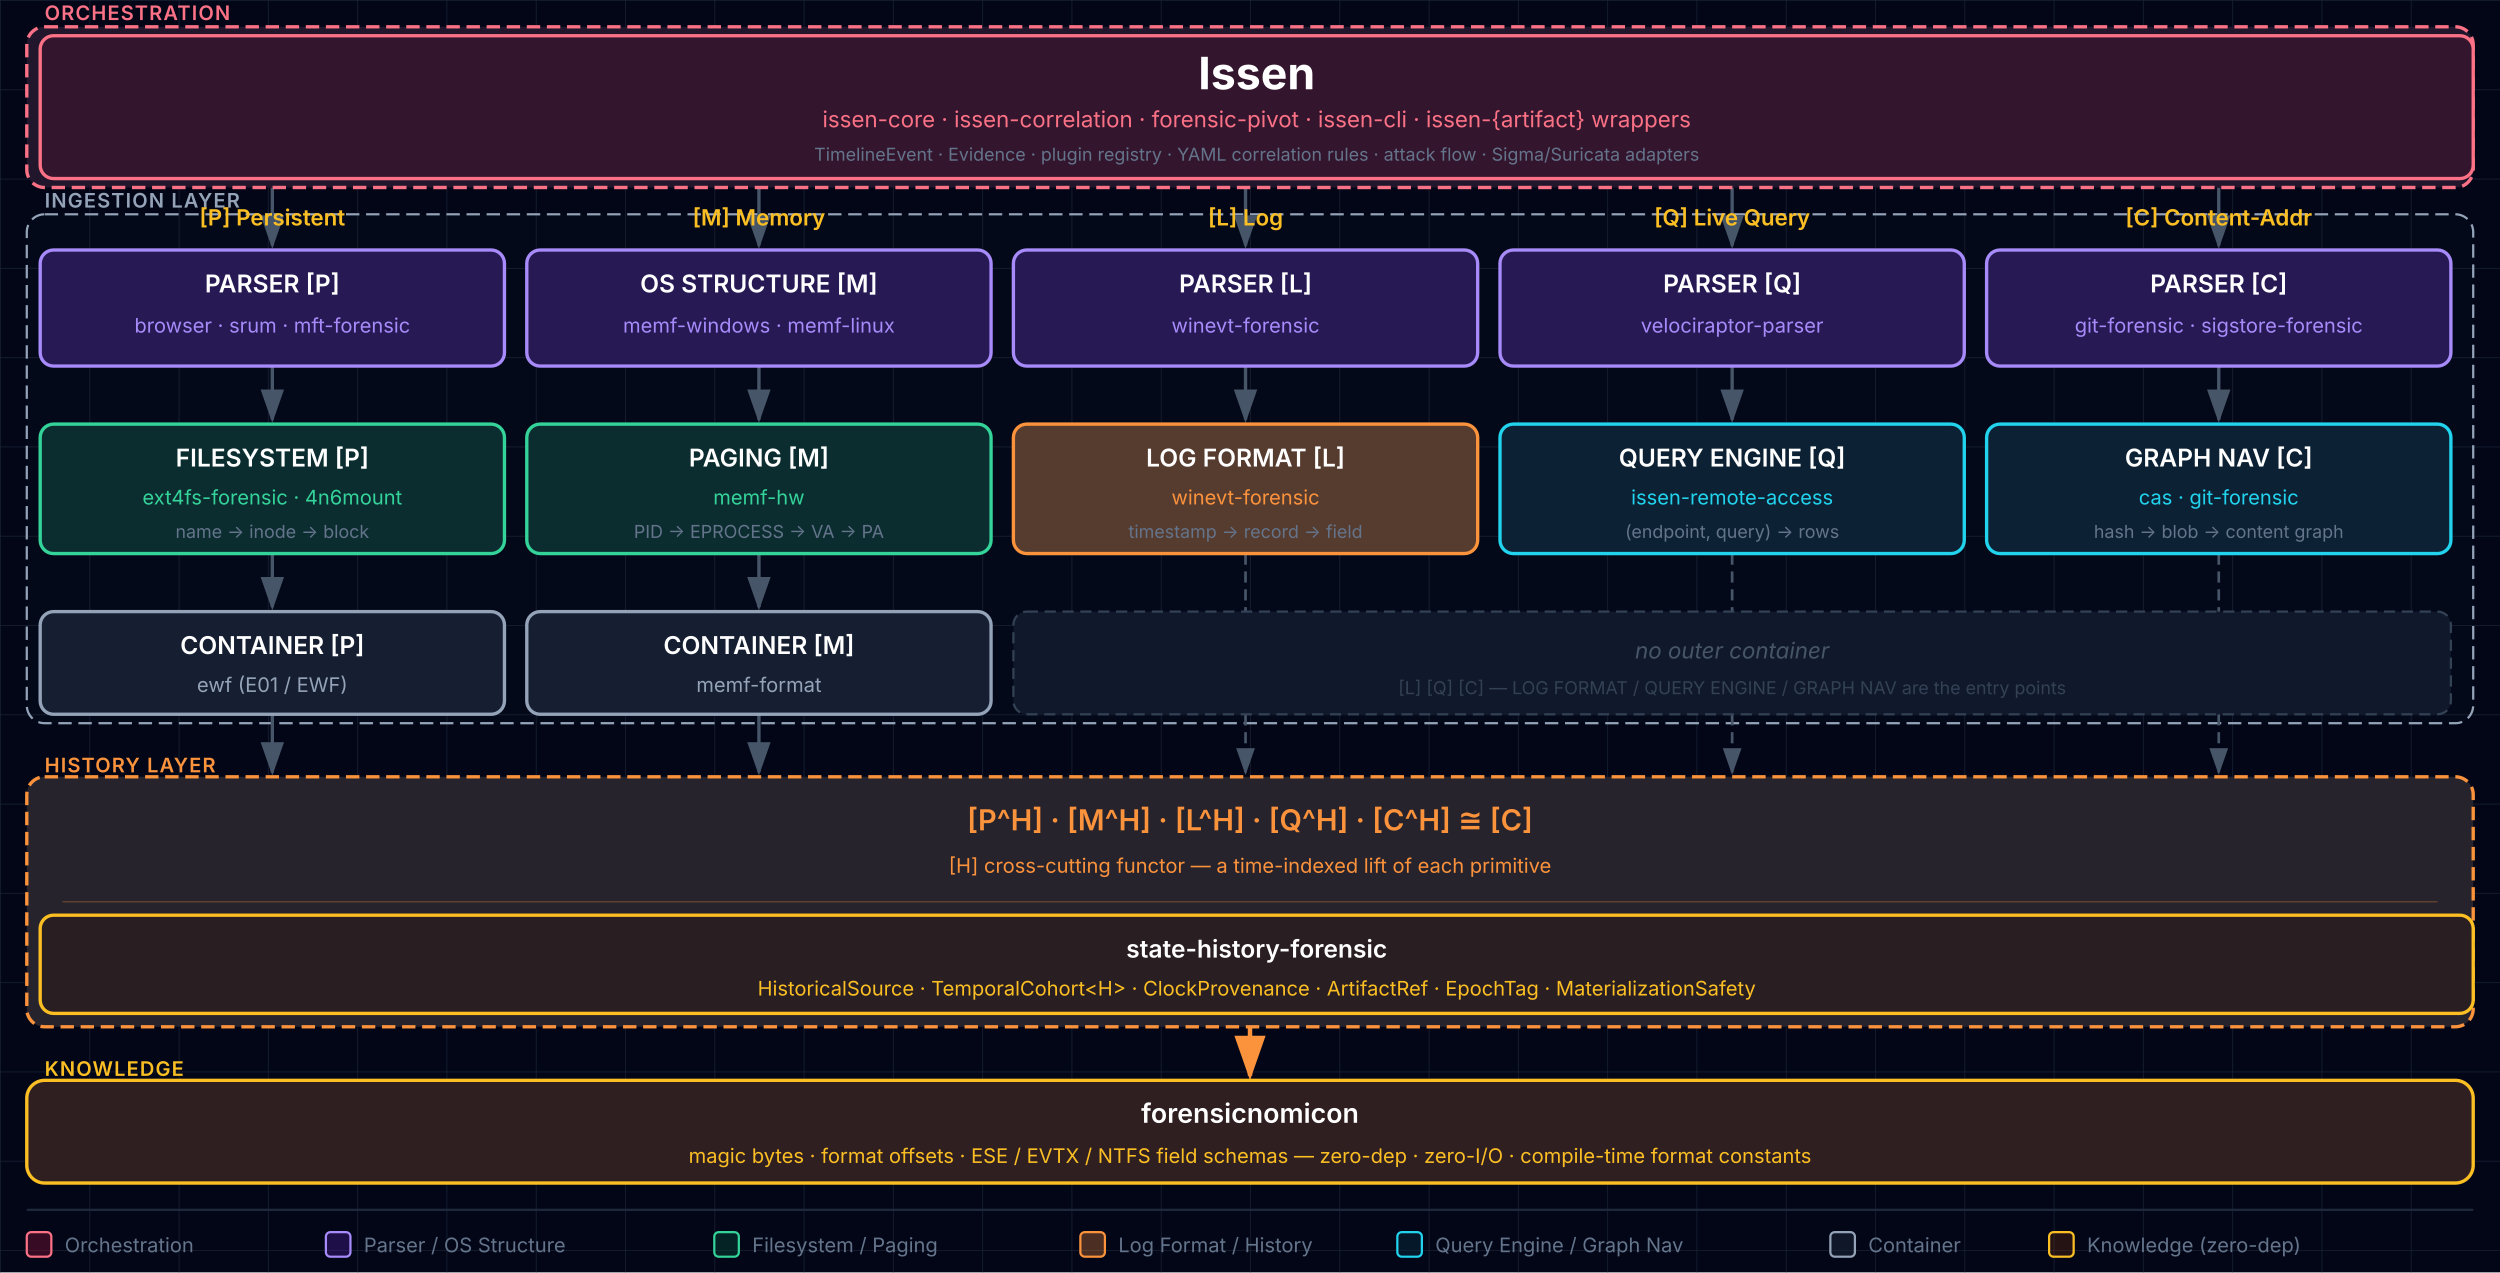
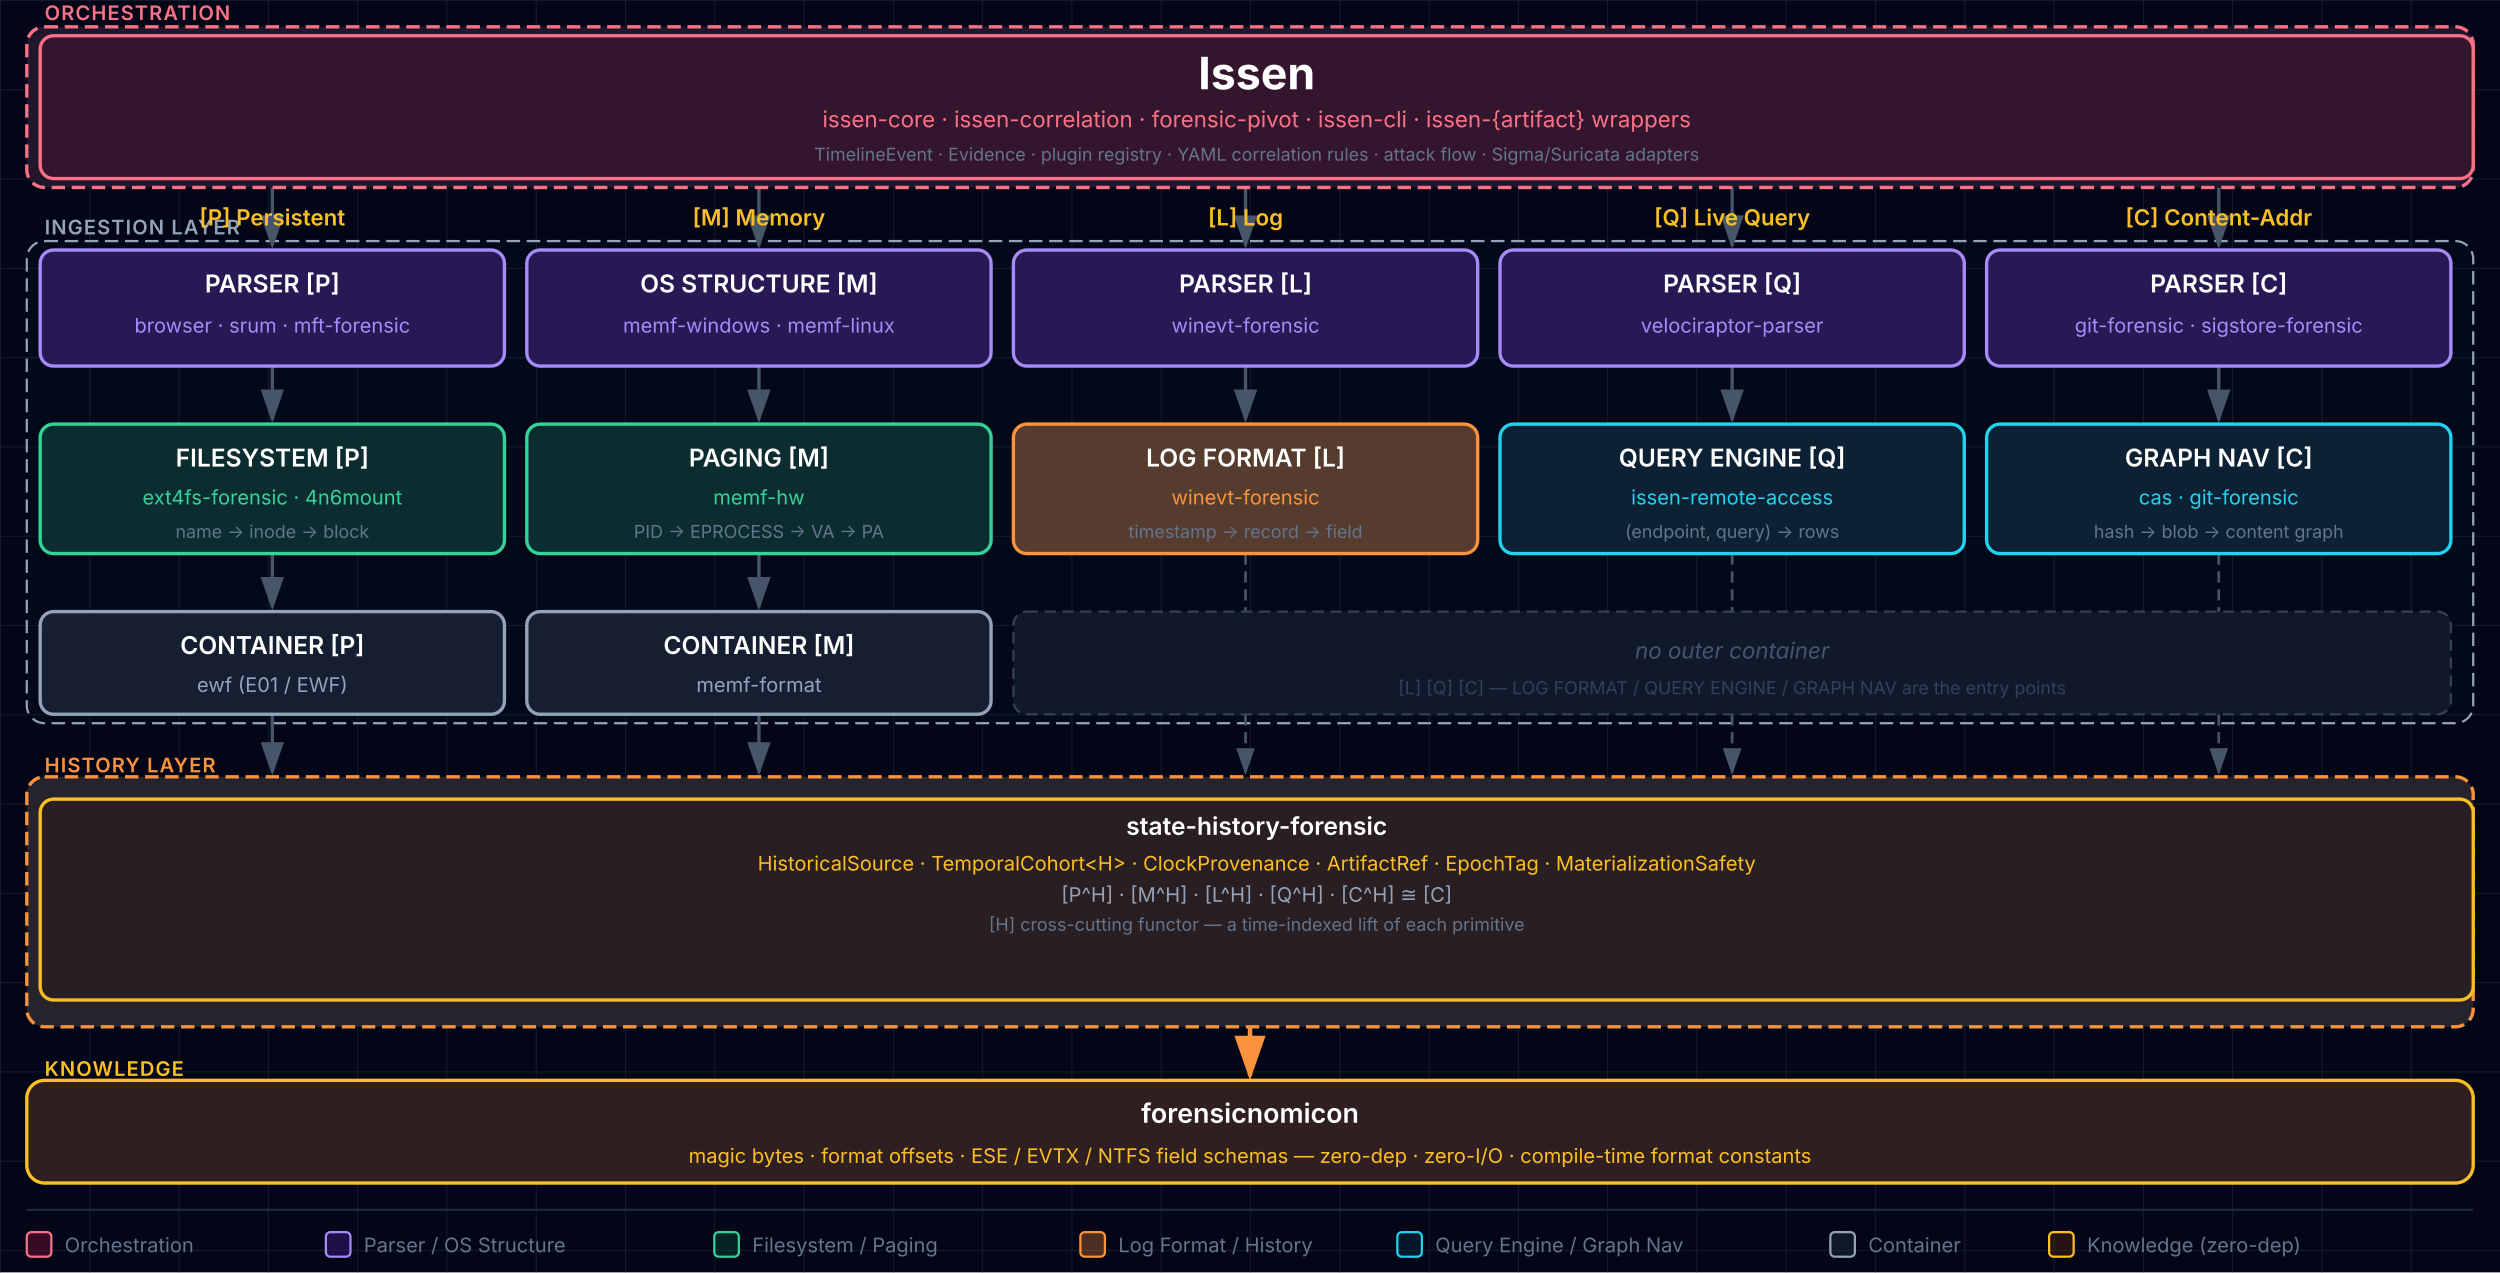
<svg xmlns="http://www.w3.org/2000/svg" viewBox="0 0 1120 570" style="width:100%;height:auto;font-family:'Inter',system-ui,sans-serif;">
  <defs>
    <pattern id="grid" width="40" height="40" patternUnits="userSpaceOnUse">
      <path d="M 40 0 L 0 0 0 40" fill="none" stroke="#1e293b" stroke-width="0.5" />
    </pattern>
    <marker id="arr" markerWidth="10" markerHeight="7" refX="9" refY="3.5" orient="auto">
      <polygon points="0 0,10 3.5,0 7" fill="#475569" />
    </marker>
    <marker id="arr-orange" markerWidth="10" markerHeight="7" refX="9" refY="3.5" orient="auto">
      <polygon points="0 0,10 3.5,0 7" fill="#fb923c" />
    </marker>
  </defs>
  <rect width="1120" height="570" fill="#020617" />
  <rect width="1120" height="570" fill="url(#grid)" />
-   <rect x="12" y="96" width="1096" height="228" rx="8" fill="rgba(30,41,59,0.08)" stroke="#94a3b8" stroke-width="1" stroke-dasharray="6,3" />
-   <text x="20" y="93" fill="#94a3b8" font-size="9" font-weight="600" letter-spacing="0.5">INGESTION LAYER</text>
+   <rect x="12" y="108" width="1096" height="216" rx="8" fill="rgba(30,41,59,0.08)" stroke="#94a3b8" stroke-width="1" stroke-dasharray="6,3" />
+   <text x="20" y="105" fill="#94a3b8" font-size="9" font-weight="600" letter-spacing="0.5">INGESTION LAYER</text>
  <line x1="122" y1="84" x2="122" y2="110" stroke="#475569" stroke-width="1.5" marker-end="url(#arr)" />
  <line x1="340" y1="84" x2="340" y2="110" stroke="#475569" stroke-width="1.5" marker-end="url(#arr)" />
  <line x1="558" y1="84" x2="558" y2="110" stroke="#475569" stroke-width="1.5" marker-end="url(#arr)" />
  <line x1="776" y1="84" x2="776" y2="110" stroke="#475569" stroke-width="1.5" marker-end="url(#arr)" />
  <line x1="994" y1="84" x2="994" y2="110" stroke="#475569" stroke-width="1.5" marker-end="url(#arr)" />
  <line x1="122" y1="164" x2="122" y2="188" stroke="#475569" stroke-width="1.5" marker-end="url(#arr)" />
  <line x1="340" y1="164" x2="340" y2="188" stroke="#475569" stroke-width="1.5" marker-end="url(#arr)" />
  <line x1="558" y1="164" x2="558" y2="188" stroke="#475569" stroke-width="1.5" marker-end="url(#arr)" />
  <line x1="776" y1="164" x2="776" y2="188" stroke="#475569" stroke-width="1.5" marker-end="url(#arr)" />
  <line x1="994" y1="164" x2="994" y2="188" stroke="#475569" stroke-width="1.5" marker-end="url(#arr)" />
  <line x1="122" y1="248" x2="122" y2="272" stroke="#475569" stroke-width="1.5" marker-end="url(#arr)" />
  <line x1="340" y1="248" x2="340" y2="272" stroke="#475569" stroke-width="1.5" marker-end="url(#arr)" />
  <line x1="558" y1="248" x2="558" y2="346" stroke="#475569" stroke-width="1.2" stroke-dasharray="5,3" marker-end="url(#arr)" />
  <line x1="776" y1="248" x2="776" y2="346" stroke="#475569" stroke-width="1.2" stroke-dasharray="5,3" marker-end="url(#arr)" />
  <line x1="994" y1="248" x2="994" y2="346" stroke="#475569" stroke-width="1.2" stroke-dasharray="5,3" marker-end="url(#arr)" />
  <line x1="122" y1="320" x2="122" y2="346" stroke="#475569" stroke-width="1.5" marker-end="url(#arr)" />
  <line x1="340" y1="320" x2="340" y2="346" stroke="#475569" stroke-width="1.5" marker-end="url(#arr)" />
  <line x1="560" y1="460" x2="560" y2="482" stroke="#fb923c" stroke-width="2" marker-end="url(#arr-orange)" />
  <rect x="12" y="12" width="1096" height="72" rx="8" fill="#0f172a" />
  <rect x="12" y="12" width="1096" height="72" rx="8" fill="rgba(136,19,55,0.15)" stroke="#fb7185" stroke-width="1.5" stroke-dasharray="6,3" />
  <text x="20" y="9" fill="#fb7185" font-size="9" font-weight="600" letter-spacing="0.5">ORCHESTRATION</text>
  <rect x="18" y="16" width="1090" height="64" rx="6" fill="#0f172a" />
  <rect x="18" y="16" width="1090" height="64" rx="6" fill="rgba(136,19,55,0.3)" stroke="#fb7185" stroke-width="1.5" />
  <text x="563" y="40" fill="white" font-size="20" font-weight="700" text-anchor="middle">Issen</text>
  <text x="563" y="57" fill="#fb7185" font-size="10" text-anchor="middle">issen-core · issen-correlation · forensic-pivot · issen-cli · issen-{artifact} wrappers</text>
  <text x="563" y="72" fill="#64748b" font-size="8" text-anchor="middle">TimelineEvent · Evidence · plugin registry · YAML correlation rules · attack flow · Sigma/Suricata adapters</text>
  <text x="122" y="101" fill="#fbbf24" font-size="10" font-weight="600" text-anchor="middle">[P] Persistent</text>
  <text x="340" y="101" fill="#fbbf24" font-size="10" font-weight="600" text-anchor="middle">[M] Memory</text>
  <text x="558" y="101" fill="#fbbf24" font-size="10" font-weight="600" text-anchor="middle">[L] Log</text>
  <text x="776" y="101" fill="#fbbf24" font-size="10" font-weight="600" text-anchor="middle">[Q] Live Query</text>
  <text x="994" y="101" fill="#fbbf24" font-size="10" font-weight="600" text-anchor="middle">[C] Content-Addr</text>
  <rect x="18" y="112" width="208" height="52" rx="6" fill="#0f172a" />
  <rect x="18" y="112" width="208" height="52" rx="6" fill="rgba(76,29,149,0.4)" stroke="#a78bfa" stroke-width="1.5" />
  <text x="122" y="131" fill="white" font-size="11" font-weight="600" text-anchor="middle">PARSER  [P]</text>
  <text x="122" y="149" fill="#a78bfa" font-size="9" text-anchor="middle">browser · srum · mft-forensic</text>
  <rect x="236" y="112" width="208" height="52" rx="6" fill="#0f172a" />
  <rect x="236" y="112" width="208" height="52" rx="6" fill="rgba(76,29,149,0.4)" stroke="#a78bfa" stroke-width="1.5" />
  <text x="340" y="131" fill="white" font-size="11" font-weight="600" text-anchor="middle">OS STRUCTURE  [M]</text>
  <text x="340" y="149" fill="#a78bfa" font-size="9" text-anchor="middle">memf-windows · memf-linux</text>
  <rect x="454" y="112" width="208" height="52" rx="6" fill="#0f172a" />
  <rect x="454" y="112" width="208" height="52" rx="6" fill="rgba(76,29,149,0.4)" stroke="#a78bfa" stroke-width="1.5" />
  <text x="558" y="131" fill="white" font-size="11" font-weight="600" text-anchor="middle">PARSER  [L]</text>
  <text x="558" y="149" fill="#a78bfa" font-size="9" text-anchor="middle">winevt-forensic</text>
  <rect x="672" y="112" width="208" height="52" rx="6" fill="#0f172a" />
  <rect x="672" y="112" width="208" height="52" rx="6" fill="rgba(76,29,149,0.4)" stroke="#a78bfa" stroke-width="1.5" />
  <text x="776" y="131" fill="white" font-size="11" font-weight="600" text-anchor="middle">PARSER  [Q]</text>
  <text x="776" y="149" fill="#a78bfa" font-size="9" text-anchor="middle">velociraptor-parser</text>
  <rect x="890" y="112" width="208" height="52" rx="6" fill="#0f172a" />
  <rect x="890" y="112" width="208" height="52" rx="6" fill="rgba(76,29,149,0.4)" stroke="#a78bfa" stroke-width="1.5" />
  <text x="994" y="131" fill="white" font-size="11" font-weight="600" text-anchor="middle">PARSER  [C]</text>
  <text x="994" y="149" fill="#a78bfa" font-size="9" text-anchor="middle">git-forensic · sigstore-forensic</text>
  <rect x="18" y="190" width="208" height="58" rx="6" fill="#0f172a" />
  <rect x="18" y="190" width="208" height="58" rx="6" fill="rgba(6,78,59,0.4)" stroke="#34d399" stroke-width="1.5" />
  <text x="122" y="209" fill="white" font-size="11" font-weight="600" text-anchor="middle">FILESYSTEM  [P]</text>
  <text x="122" y="226" fill="#34d399" font-size="9" text-anchor="middle">ext4fs-forensic · 4n6mount</text>
  <text x="122" y="241" fill="#64748b" font-size="8" text-anchor="middle">name → inode → block</text>
  <rect x="236" y="190" width="208" height="58" rx="6" fill="#0f172a" />
  <rect x="236" y="190" width="208" height="58" rx="6" fill="rgba(6,78,59,0.4)" stroke="#34d399" stroke-width="1.5" />
  <text x="340" y="209" fill="white" font-size="11" font-weight="600" text-anchor="middle">PAGING  [M]</text>
  <text x="340" y="226" fill="#34d399" font-size="9" text-anchor="middle">memf-hw</text>
  <text x="340" y="241" fill="#64748b" font-size="8" text-anchor="middle">PID → EPROCESS → VA → PA</text>
  <rect x="454" y="190" width="208" height="58" rx="6" fill="#0f172a" />
  <rect x="454" y="190" width="208" height="58" rx="6" fill="rgba(251,146,60,0.3)" stroke="#fb923c" stroke-width="1.5" />
  <text x="558" y="209" fill="white" font-size="11" font-weight="600" text-anchor="middle">LOG FORMAT  [L]</text>
  <text x="558" y="226" fill="#fb923c" font-size="9" text-anchor="middle">winevt-forensic</text>
  <text x="558" y="241" fill="#64748b" font-size="8" text-anchor="middle">timestamp → record → field</text>
  <rect x="672" y="190" width="208" height="58" rx="6" fill="#0f172a" />
  <rect x="672" y="190" width="208" height="58" rx="6" fill="rgba(8,51,68,0.4)" stroke="#22d3ee" stroke-width="1.5" />
  <text x="776" y="209" fill="white" font-size="11" font-weight="600" text-anchor="middle">QUERY ENGINE  [Q]</text>
  <text x="776" y="226" fill="#22d3ee" font-size="9" text-anchor="middle">issen-remote-access</text>
  <text x="776" y="241" fill="#64748b" font-size="8" text-anchor="middle">(endpoint, query) → rows</text>
  <rect x="890" y="190" width="208" height="58" rx="6" fill="#0f172a" />
  <rect x="890" y="190" width="208" height="58" rx="6" fill="rgba(8,51,68,0.4)" stroke="#22d3ee" stroke-width="1.5" />
  <text x="994" y="209" fill="white" font-size="11" font-weight="600" text-anchor="middle">GRAPH NAV  [C]</text>
  <text x="994" y="226" fill="#22d3ee" font-size="9" text-anchor="middle">cas · git-forensic</text>
  <text x="994" y="241" fill="#64748b" font-size="8" text-anchor="middle">hash → blob → content graph</text>
  <rect x="18" y="274" width="208" height="46" rx="6" fill="#0f172a" />
  <rect x="18" y="274" width="208" height="46" rx="6" fill="rgba(30,41,59,0.5)" stroke="#94a3b8" stroke-width="1.5" />
  <text x="122" y="293" fill="white" font-size="11" font-weight="600" text-anchor="middle">CONTAINER  [P]</text>
  <text x="122" y="310" fill="#94a3b8" font-size="9" text-anchor="middle">ewf  (E01 / EWF)</text>
  <rect x="236" y="274" width="208" height="46" rx="6" fill="#0f172a" />
  <rect x="236" y="274" width="208" height="46" rx="6" fill="rgba(30,41,59,0.5)" stroke="#94a3b8" stroke-width="1.5" />
  <text x="340" y="293" fill="white" font-size="11" font-weight="600" text-anchor="middle">CONTAINER  [M]</text>
  <text x="340" y="310" fill="#94a3b8" font-size="9" text-anchor="middle">memf-format</text>
  <rect x="454" y="274" width="644" height="46" rx="6" fill="#0f172a" />
  <rect x="454" y="274" width="644" height="46" rx="6" fill="rgba(30,41,59,0.08)" stroke="#334155" stroke-width="1" stroke-dasharray="5,3" />
  <text x="776" y="295" fill="#475569" font-size="10" font-style="italic" text-anchor="middle">no outer container</text>
  <text x="776" y="311" fill="#334155" font-size="8" text-anchor="middle">[L] [Q] [C] — LOG FORMAT / QUERY ENGINE / GRAPH NAV are the entry points</text>
  <rect x="12" y="348" width="1096" height="112" rx="8" fill="#0f172a" />
  <rect x="12" y="348" width="1096" height="112" rx="8" fill="rgba(251,146,60,0.1)" stroke="#fb923c" stroke-width="1.5" stroke-dasharray="6,3" />
  <text x="20" y="346" fill="#fb923c" font-size="9" font-weight="600" letter-spacing="0.5">HISTORY LAYER</text>
-   <text x="560" y="372" fill="#fb923c" font-size="13" font-weight="600" text-anchor="middle">[P^H]  ·  [M^H]  ·  [L^H]  ·  [Q^H]  ·  [C^H] ≅ [C]</text>
-   <text x="560" y="391" fill="#fb923c" font-size="9" text-anchor="middle">[H] cross-cutting functor — a time-indexed lift of each primitive</text>
-   <line x1="28" y1="404" x2="1092" y2="404" stroke="#fb923c" stroke-width="0.5" opacity="0.35" />
-   <rect x="18" y="410" width="1090" height="44" rx="6" fill="#0f172a" />
-   <rect x="18" y="410" width="1090" height="44" rx="6" fill="rgba(120,53,15,0.25)" stroke="#fbbf24" stroke-width="1.5" />
-   <text x="563" y="429" fill="white" font-size="11" font-weight="600" text-anchor="middle">state-history-forensic</text>
-   <text x="563" y="446" fill="#fbbf24" font-size="9" text-anchor="middle">HistoricalSource · TemporalCohort&lt;H&gt; · ClockProvenance · ArtifactRef · EpochTag · MaterializationSafety</text>
+   <rect x="18" y="358" width="1090" height="90" rx="6" fill="#0f172a" />
+   <rect x="18" y="358" width="1090" height="90" rx="6" fill="rgba(120,53,15,0.25)" stroke="#fbbf24" stroke-width="1.5" />
+   <text x="563" y="374" fill="white" font-size="11" font-weight="600" text-anchor="middle">state-history-forensic</text>
+   <text x="563" y="390" fill="#fbbf24" font-size="9" text-anchor="middle">HistoricalSource · TemporalCohort&lt;H&gt; · ClockProvenance · ArtifactRef · EpochTag · MaterializationSafety</text>
+   <text x="563" y="404" fill="#94a3b8" font-size="9" text-anchor="middle">[P^H]  ·  [M^H]  ·  [L^H]  ·  [Q^H]  ·  [C^H] ≅ [C]</text>
+   <text x="563" y="417" fill="#64748b" font-size="8" text-anchor="middle">[H] cross-cutting functor — a time-indexed lift of each primitive</text>
  <rect x="12" y="484" width="1096" height="46" rx="8" fill="#0f172a" />
  <rect x="12" y="484" width="1096" height="46" rx="8" fill="rgba(120,53,15,0.3)" stroke="#fbbf24" stroke-width="1.5" />
  <text x="20" y="482" fill="#fbbf24" font-size="9" font-weight="600" letter-spacing="0.5">KNOWLEDGE</text>
  <text x="560" y="503" fill="white" font-size="12" font-weight="600" text-anchor="middle">forensicnomicon</text>
  <text x="560" y="521" fill="#fbbf24" font-size="9" text-anchor="middle">magic bytes · format offsets · ESE / EVTX / NTFS field schemas — zero-dep · zero-I/O · compile-time format constants</text>
  <line x1="12" y1="542" x2="1108" y2="542" stroke="#1e293b" stroke-width="1" />
  <rect x="12" y="552" width="11" height="11" rx="2" fill="rgba(136,19,55,0.4)" stroke="#fb7185" stroke-width="1" />
  <text x="29" y="561" fill="#64748b" font-size="9">Orchestration</text>
  <rect x="146" y="552" width="11" height="11" rx="2" fill="rgba(76,29,149,0.4)" stroke="#a78bfa" stroke-width="1" />
  <text x="163" y="561" fill="#64748b" font-size="9">Parser / OS Structure</text>
  <rect x="320" y="552" width="11" height="11" rx="2" fill="rgba(6,78,59,0.4)" stroke="#34d399" stroke-width="1" />
  <text x="337" y="561" fill="#64748b" font-size="9">Filesystem / Paging</text>
  <rect x="484" y="552" width="11" height="11" rx="2" fill="rgba(251,146,60,0.3)" stroke="#fb923c" stroke-width="1" />
  <text x="501" y="561" fill="#64748b" font-size="9">Log Format / History</text>
  <rect x="626" y="552" width="11" height="11" rx="2" fill="rgba(8,51,68,0.4)" stroke="#22d3ee" stroke-width="1" />
  <text x="643" y="561" fill="#64748b" font-size="9">Query Engine / Graph Nav</text>
  <rect x="820" y="552" width="11" height="11" rx="2" fill="rgba(30,41,59,0.5)" stroke="#94a3b8" stroke-width="1" />
  <text x="837" y="561" fill="#64748b" font-size="9">Container</text>
  <rect x="918" y="552" width="11" height="11" rx="2" fill="rgba(120,53,15,0.3)" stroke="#fbbf24" stroke-width="1" />
  <text x="935" y="561" fill="#64748b" font-size="9">Knowledge (zero-dep)</text>
</svg>
